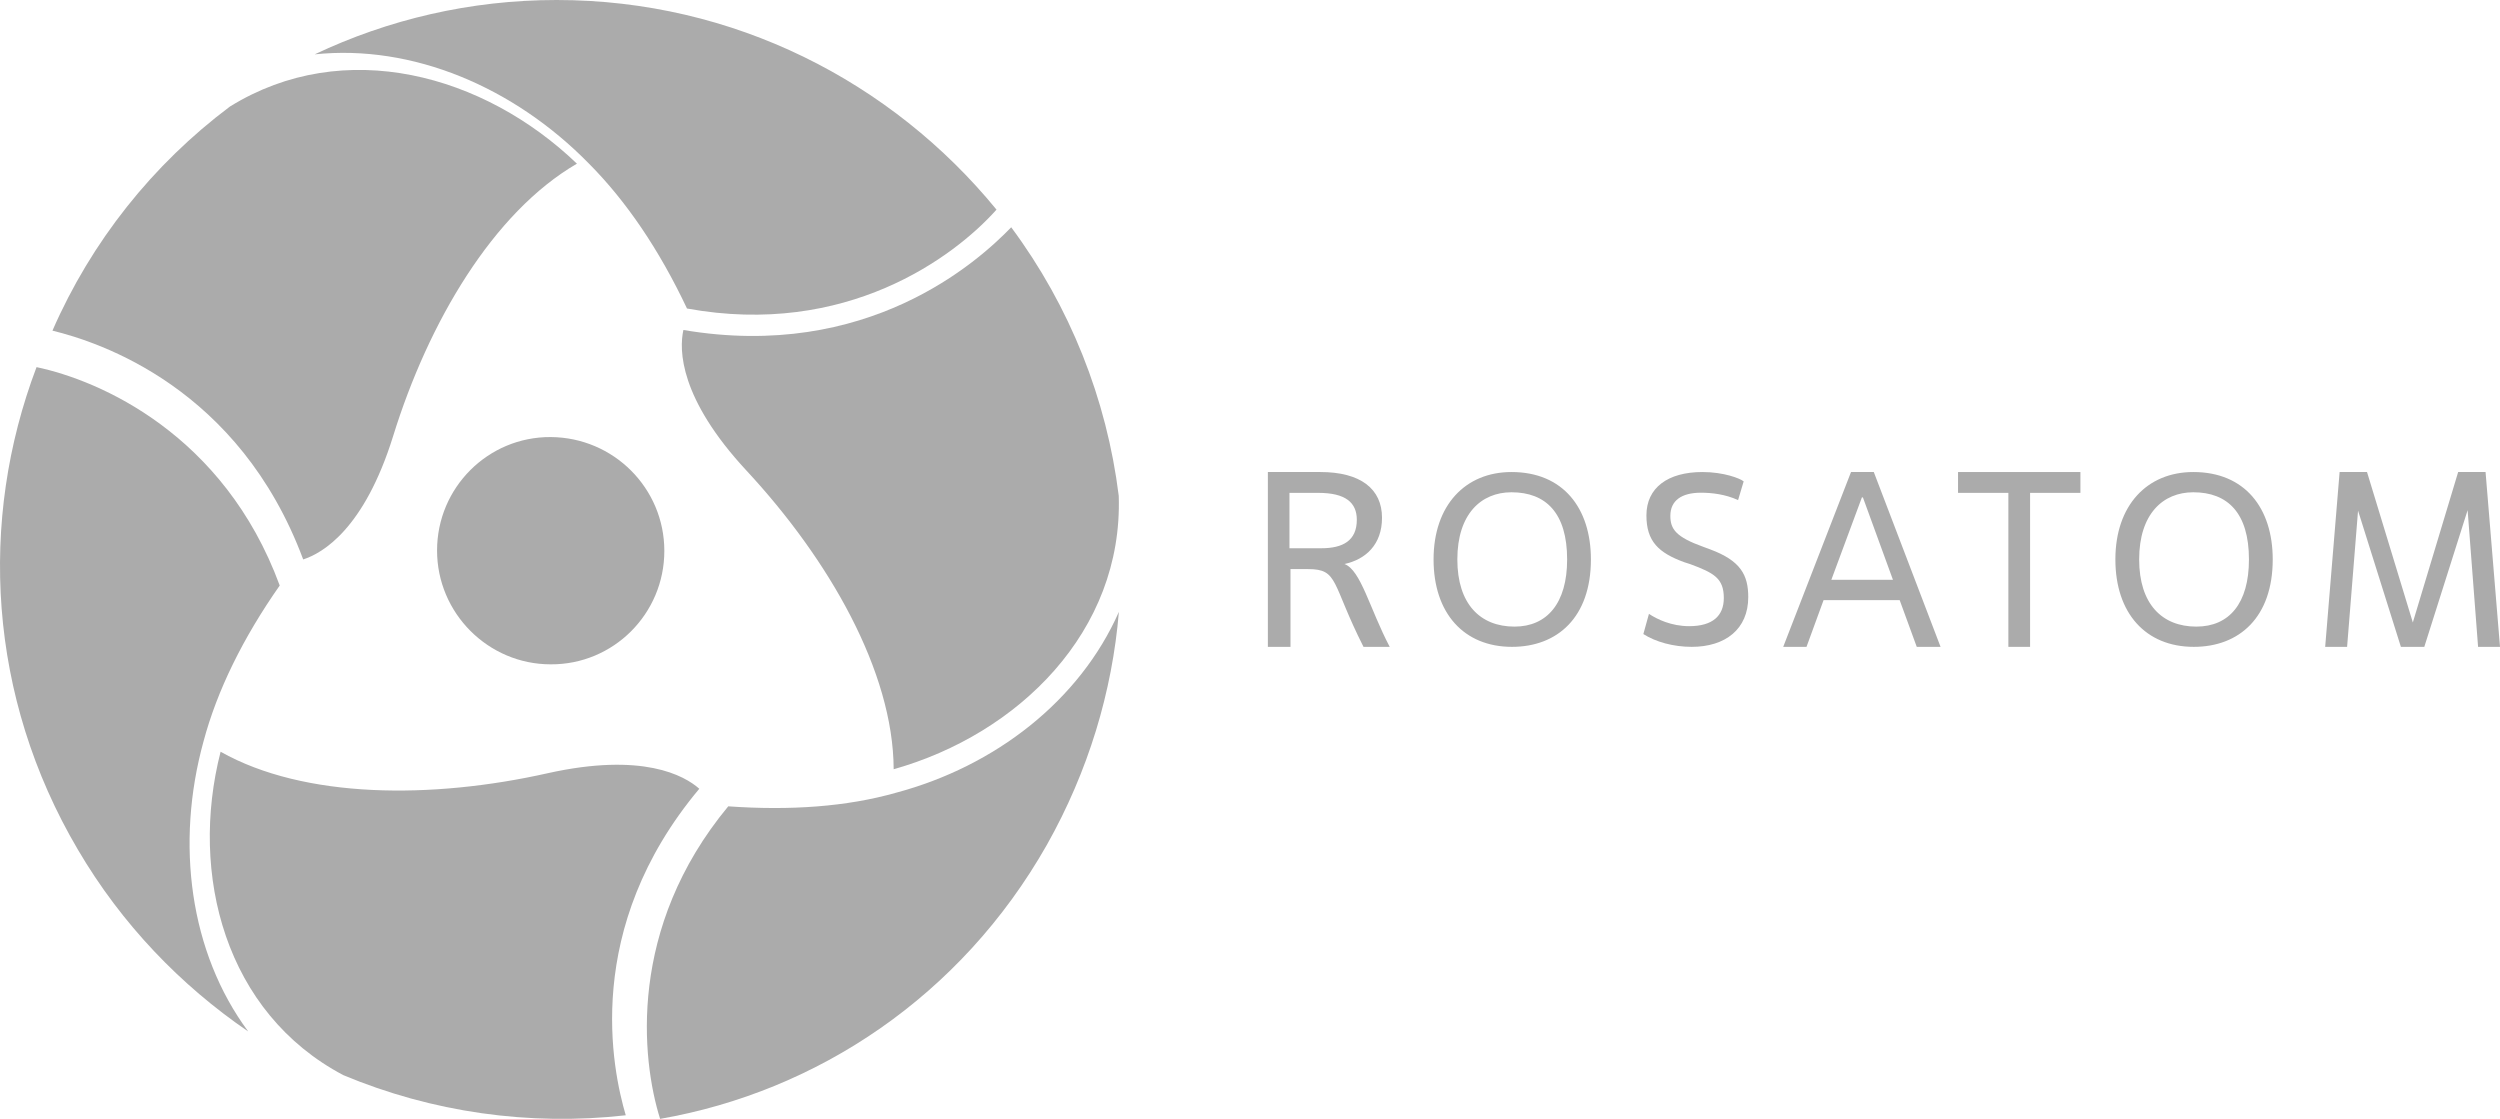
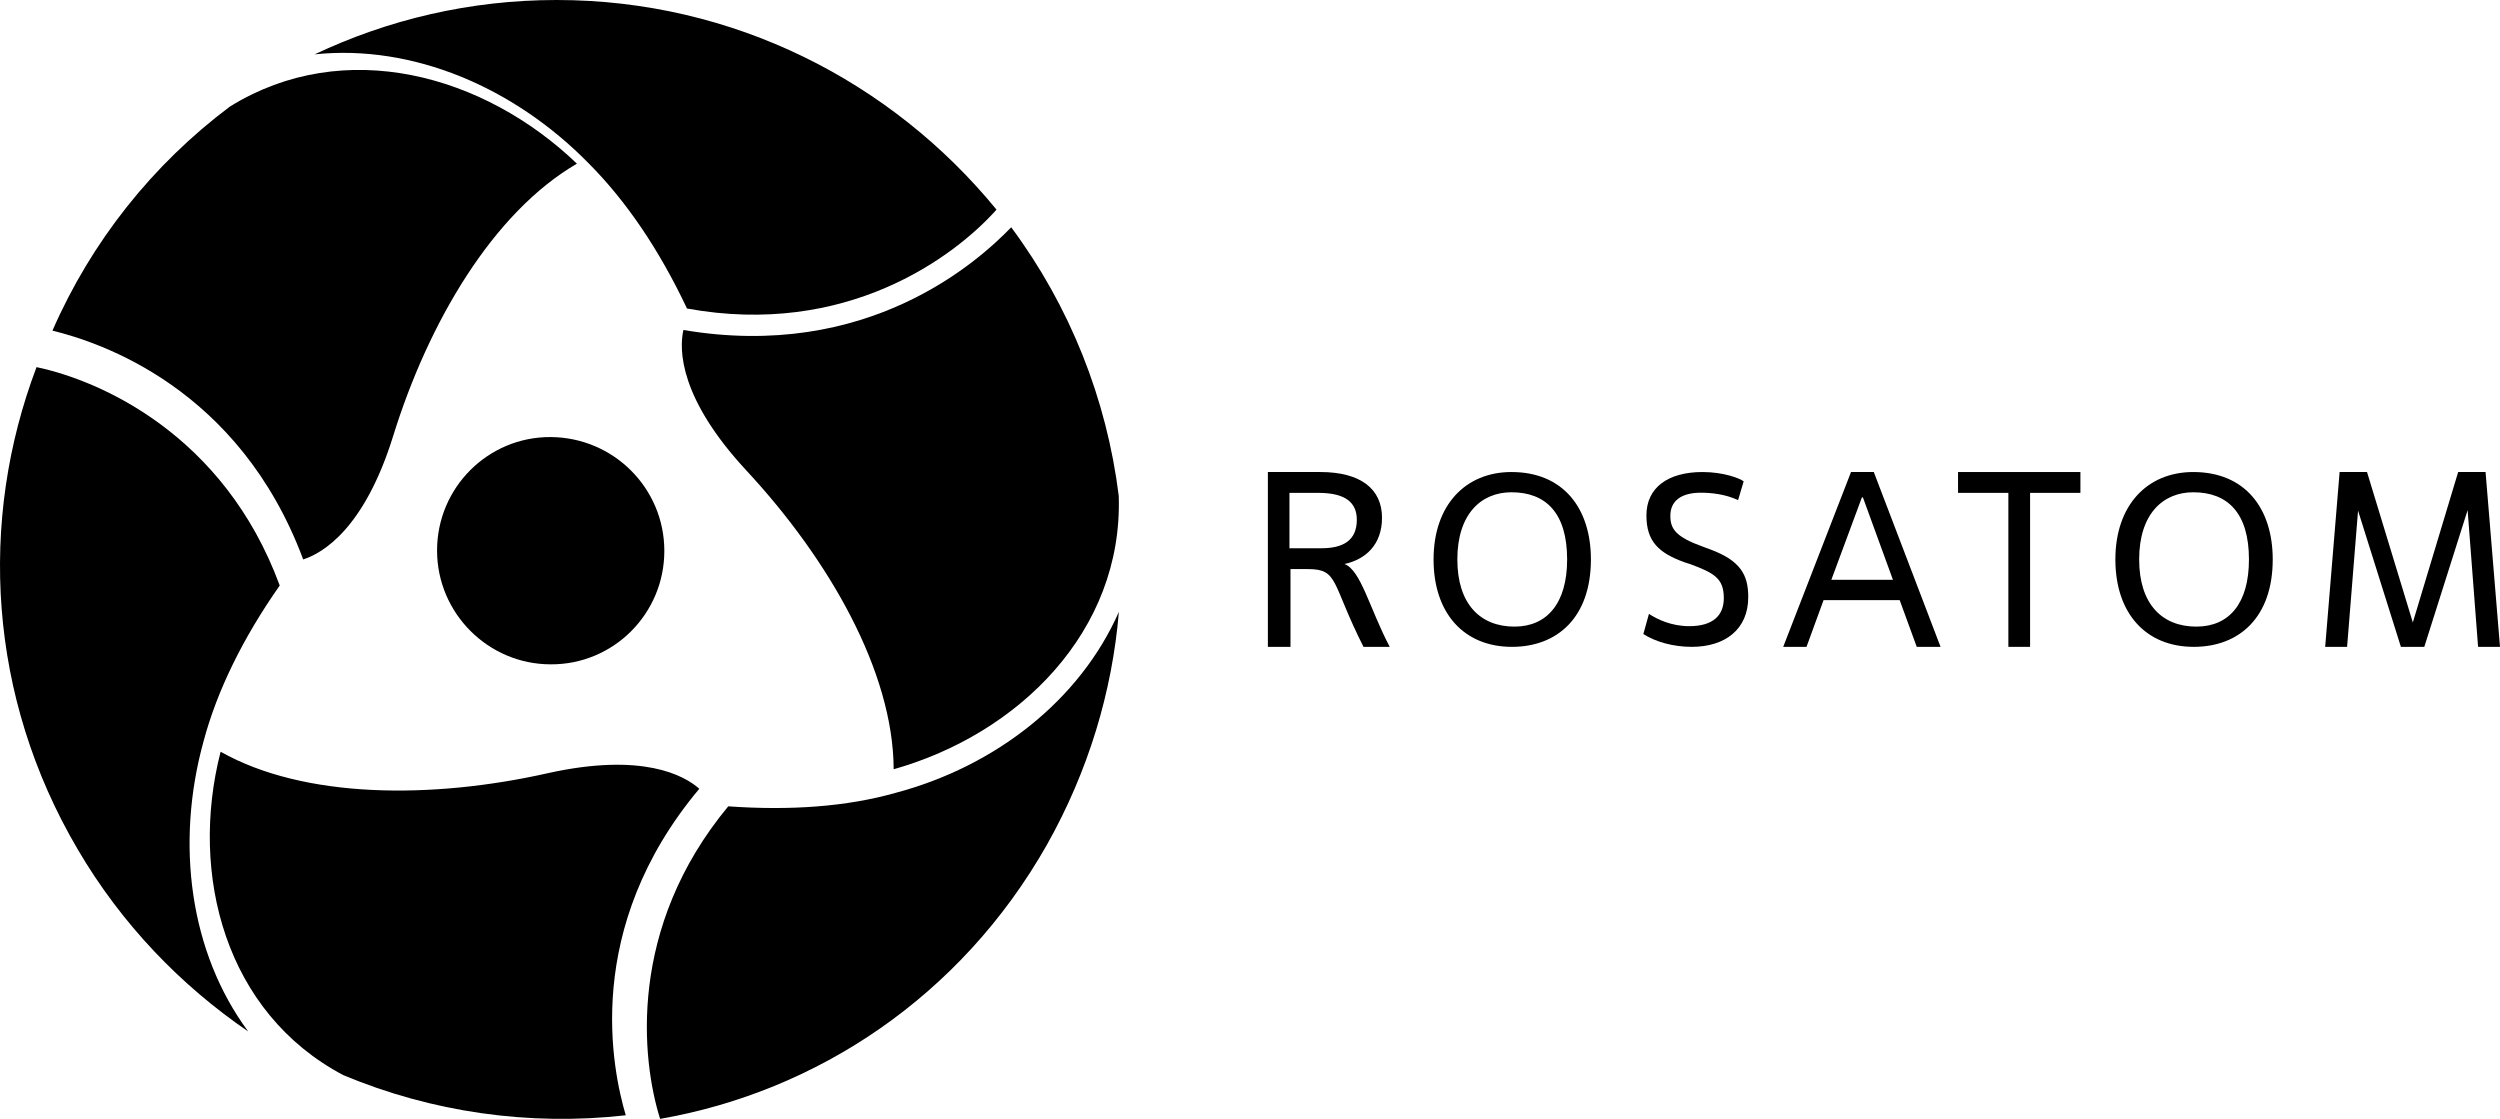
- <svg xmlns="http://www.w3.org/2000/svg" viewBox="0 0 143 64" fill="none">
-   <path d="M38 31.511C38 35.116 35.077 38.022 31.5 38C27.923 38 25 35.072 25 31.489C25 27.884 27.923 24.978 31.5 25C35.099 25.022 38 27.928 38 31.511Z" fill="#ABABAB" />
-   <path d="M31.837 0C26.887 0 22.19 1.122 18 3.109C23.594 2.524 29.396 4.979 33.678 9.349C35.819 11.5 37.707 14.281 39.296 17.647C48.39 19.307 54.56 14.725 57 11.991C51.014 4.675 41.966 0 31.837 0Z" fill="#ABABAB" />
-   <path d="M13.151 6.095C8.733 9.407 5.221 13.822 3 18.913C5.674 19.566 13.672 22.156 17.343 32C18.453 31.64 20.832 30.265 22.486 24.949C24.503 18.439 28.196 12.155 33 9.362C27.698 4.271 19.699 2.041 13.151 6.095Z" fill="#ABABAB" />
-   <path d="M59.879 48.329C62.262 44.098 63.621 39.549 64 35C61.772 40.049 56.961 43.825 51.235 45.349C48.428 46.145 45.198 46.373 41.656 46.122C35.886 53.082 36.688 60.588 37.758 64C46.758 62.431 54.978 56.972 59.879 48.329Z" fill="#ABABAB" />
-   <path d="M63.992 28.363C63.306 22.83 61.203 17.526 57.841 13C55.92 14.989 49.609 20.659 39.09 18.875C38.838 20.018 38.861 22.785 42.703 26.923C47.413 31.998 51.095 38.399 51.118 44C58.253 41.988 64.244 36.113 63.992 28.363Z" fill="#ABABAB" />
-   <path d="M4.455 48.599C6.961 52.87 10.333 56.359 14.197 59C10.848 54.477 10.029 48.254 11.644 42.399C12.417 39.506 13.892 36.498 16 33.491C12.815 24.834 5.696 21.758 2.09 21C-1.235 29.771 -0.697 39.851 4.455 48.599Z" fill="#ABABAB" />
-   <path d="M19.638 61.498C24.7 63.616 30.258 64.418 35.793 63.794C35.028 61.186 33.295 53.118 40 45.117C39.145 44.359 36.76 43.022 31.338 44.226C24.7 45.719 17.41 45.697 12.618 43C10.818 50.02 12.888 57.932 19.638 61.498Z" fill="#ABABAB" />
-   <path d="M72.492 27H75.522C77.816 27 79.051 27.959 79.051 29.616C79.051 31.157 78.11 32 76.904 32.262C77.845 32.611 78.345 34.82 79.492 37H77.992C76.139 33.337 76.581 32.552 74.816 32.552H73.816V37H72.522V27H72.492ZM73.786 31.36H75.58C76.816 31.36 77.61 30.924 77.61 29.733C77.61 28.744 76.963 28.192 75.404 28.192H73.757V31.36H73.786Z" fill="#ABABAB" />
-   <path d="M82 32C82 28.893 83.823 27 86.457 27C89.408 27 91 29.062 91 32C91 35.305 89.09 37 86.486 37C83.736 37 82 35.079 82 32ZM89.64 32C89.64 29.345 88.424 28.158 86.457 28.158C84.72 28.158 83.36 29.401 83.36 32C83.36 34.542 84.662 35.842 86.63 35.842C88.482 35.842 89.64 34.514 89.64 32Z" fill="#ABABAB" />
-   <path d="M94.32 35.113C94.786 35.422 95.602 35.817 96.621 35.817C97.961 35.817 98.602 35.225 98.602 34.211C98.602 33.084 98.049 32.775 96.68 32.268L96.33 32.155C94.874 31.62 94.175 30.972 94.175 29.479C94.175 27.901 95.398 27 97.379 27C98.602 27 99.534 27.366 99.738 27.535L99.418 28.606C98.689 28.268 97.903 28.183 97.291 28.183C96.184 28.183 95.544 28.634 95.544 29.507C95.544 30.268 95.864 30.718 97.437 31.282L97.816 31.422C99.563 32.07 100 32.887 100 34.155C100 35.986 98.689 37 96.767 37C95.718 37 94.699 36.718 94 36.268L94.32 35.113Z" fill="#ABABAB" />
-   <path d="M108.661 34.326H104.309L103.332 37H102L105.878 27H107.181L111 37H109.638L108.661 34.326ZM104.753 33.163H108.276L106.559 28.453H106.5L104.753 33.163Z" fill="#ABABAB" />
-   <path d="M116.121 37H114.879V28.192H112V27H119V28.192H116.121V37Z" fill="#ABABAB" />
-   <path d="M121 32C121 28.893 122.823 27 125.457 27C128.408 27 130 29.062 130 32C130 35.305 128.09 37 125.486 37C122.736 37 121 35.079 121 32ZM128.64 32C128.64 29.345 127.424 28.158 125.457 28.158C123.72 28.158 122.36 29.401 122.36 32C122.36 34.542 123.662 35.842 125.63 35.842C127.511 35.842 128.64 34.514 128.64 32Z" fill="#ABABAB" />
-   <path d="M143 37H141.746L141.148 29.18L138.67 37H137.331L134.88 29.209L134.254 37H133L133.826 27H135.393L138.014 35.605L140.607 27H142.174L143 37Z" fill="#ABABAB" />
+ <svg xmlns="http://www.w3.org/2000/svg" viewBox="0 0 143 64" fill="currentColor">
+   <path d="M38 31.511C38 35.116 35.077 38.022 31.5 38C27.923 38 25 35.072 25 31.489C25 27.884 27.923 24.978 31.5 25C35.099 25.022 38 27.928 38 31.511Z" />
+   <path d="M31.837 0C26.887 0 22.19 1.122 18 3.109C23.594 2.524 29.396 4.979 33.678 9.349C35.819 11.5 37.707 14.281 39.296 17.647C48.39 19.307 54.56 14.725 57 11.991C51.014 4.675 41.966 0 31.837 0Z" />
+   <path d="M13.151 6.095C8.733 9.407 5.221 13.822 3 18.913C5.674 19.566 13.672 22.156 17.343 32C18.453 31.64 20.832 30.265 22.486 24.949C24.503 18.439 28.196 12.155 33 9.362C27.698 4.271 19.699 2.041 13.151 6.095Z" />
+   <path d="M59.879 48.329C62.262 44.098 63.621 39.549 64 35C61.772 40.049 56.961 43.825 51.235 45.349C48.428 46.145 45.198 46.373 41.656 46.122C35.886 53.082 36.688 60.588 37.758 64C46.758 62.431 54.978 56.972 59.879 48.329Z" />
+   <path d="M63.992 28.363C63.306 22.83 61.203 17.526 57.841 13C55.92 14.989 49.609 20.659 39.09 18.875C38.838 20.018 38.861 22.785 42.703 26.923C47.413 31.998 51.095 38.399 51.118 44C58.253 41.988 64.244 36.113 63.992 28.363Z" />
+   <path d="M4.455 48.599C6.961 52.87 10.333 56.359 14.197 59C10.848 54.477 10.029 48.254 11.644 42.399C12.417 39.506 13.892 36.498 16 33.491C12.815 24.834 5.696 21.758 2.09 21C-1.235 29.771 -0.697 39.851 4.455 48.599Z" />
+   <path d="M19.638 61.498C24.7 63.616 30.258 64.418 35.793 63.794C35.028 61.186 33.295 53.118 40 45.117C39.145 44.359 36.76 43.022 31.338 44.226C24.7 45.719 17.41 45.697 12.618 43C10.818 50.02 12.888 57.932 19.638 61.498Z" />
+   <path d="M72.492 27H75.522C77.816 27 79.051 27.959 79.051 29.616C79.051 31.157 78.11 32 76.904 32.262C77.845 32.611 78.345 34.82 79.492 37H77.992C76.139 33.337 76.581 32.552 74.816 32.552H73.816V37H72.522V27H72.492ZM73.786 31.36H75.58C76.816 31.36 77.61 30.924 77.61 29.733C77.61 28.744 76.963 28.192 75.404 28.192H73.757V31.36H73.786Z" />
+   <path d="M82 32C82 28.893 83.823 27 86.457 27C89.408 27 91 29.062 91 32C91 35.305 89.09 37 86.486 37C83.736 37 82 35.079 82 32ZM89.64 32C89.64 29.345 88.424 28.158 86.457 28.158C84.72 28.158 83.36 29.401 83.36 32C83.36 34.542 84.662 35.842 86.63 35.842C88.482 35.842 89.64 34.514 89.64 32Z" />
+   <path d="M94.32 35.113C94.786 35.422 95.602 35.817 96.621 35.817C97.961 35.817 98.602 35.225 98.602 34.211C98.602 33.084 98.049 32.775 96.68 32.268L96.33 32.155C94.874 31.62 94.175 30.972 94.175 29.479C94.175 27.901 95.398 27 97.379 27C98.602 27 99.534 27.366 99.738 27.535L99.418 28.606C98.689 28.268 97.903 28.183 97.291 28.183C96.184 28.183 95.544 28.634 95.544 29.507C95.544 30.268 95.864 30.718 97.437 31.282L97.816 31.422C99.563 32.07 100 32.887 100 34.155C100 35.986 98.689 37 96.767 37C95.718 37 94.699 36.718 94 36.268L94.32 35.113Z" />
+   <path d="M108.661 34.326H104.309L103.332 37H102L105.878 27H107.181L111 37H109.638L108.661 34.326ZM104.753 33.163H108.276L106.559 28.453H106.5L104.753 33.163Z" />
+   <path d="M116.121 37H114.879V28.192H112V27H119V28.192H116.121V37Z" />
+   <path d="M121 32C121 28.893 122.823 27 125.457 27C128.408 27 130 29.062 130 32C130 35.305 128.09 37 125.486 37C122.736 37 121 35.079 121 32ZM128.64 32C128.64 29.345 127.424 28.158 125.457 28.158C123.72 28.158 122.36 29.401 122.36 32C122.36 34.542 123.662 35.842 125.63 35.842C127.511 35.842 128.64 34.514 128.64 32Z" />
+   <path d="M143 37H141.746L141.148 29.18L138.67 37H137.331L134.88 29.209L134.254 37H133L133.826 27H135.393L138.014 35.605L140.607 27H142.174L143 37Z" />
</svg>
